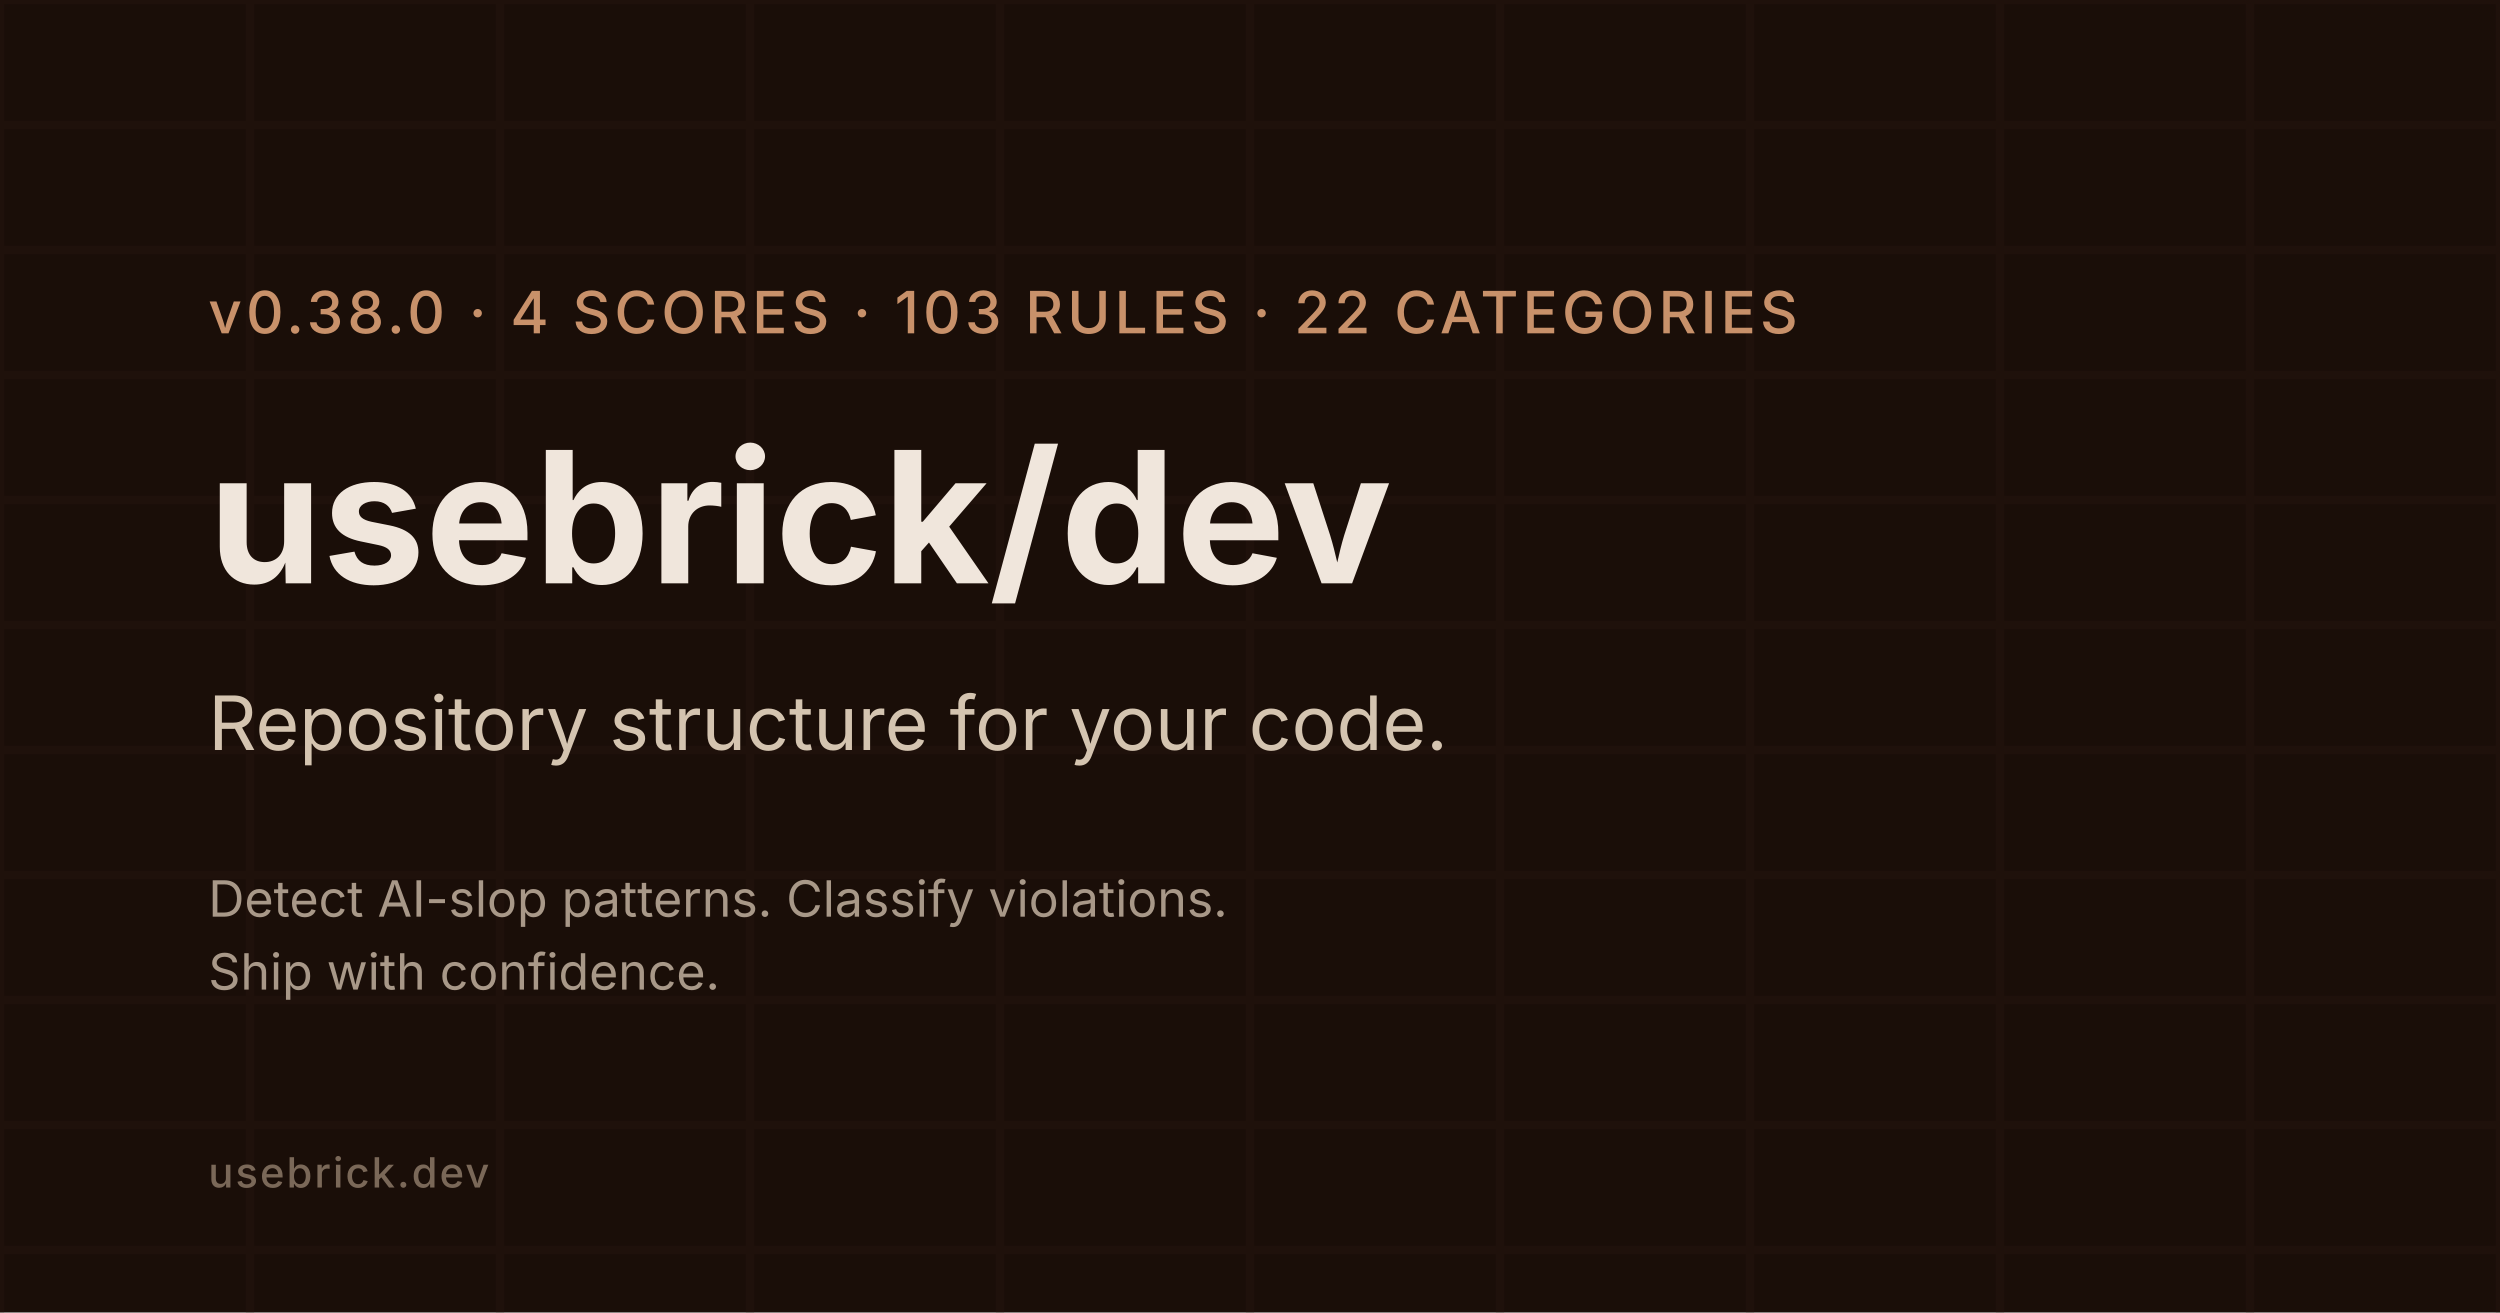
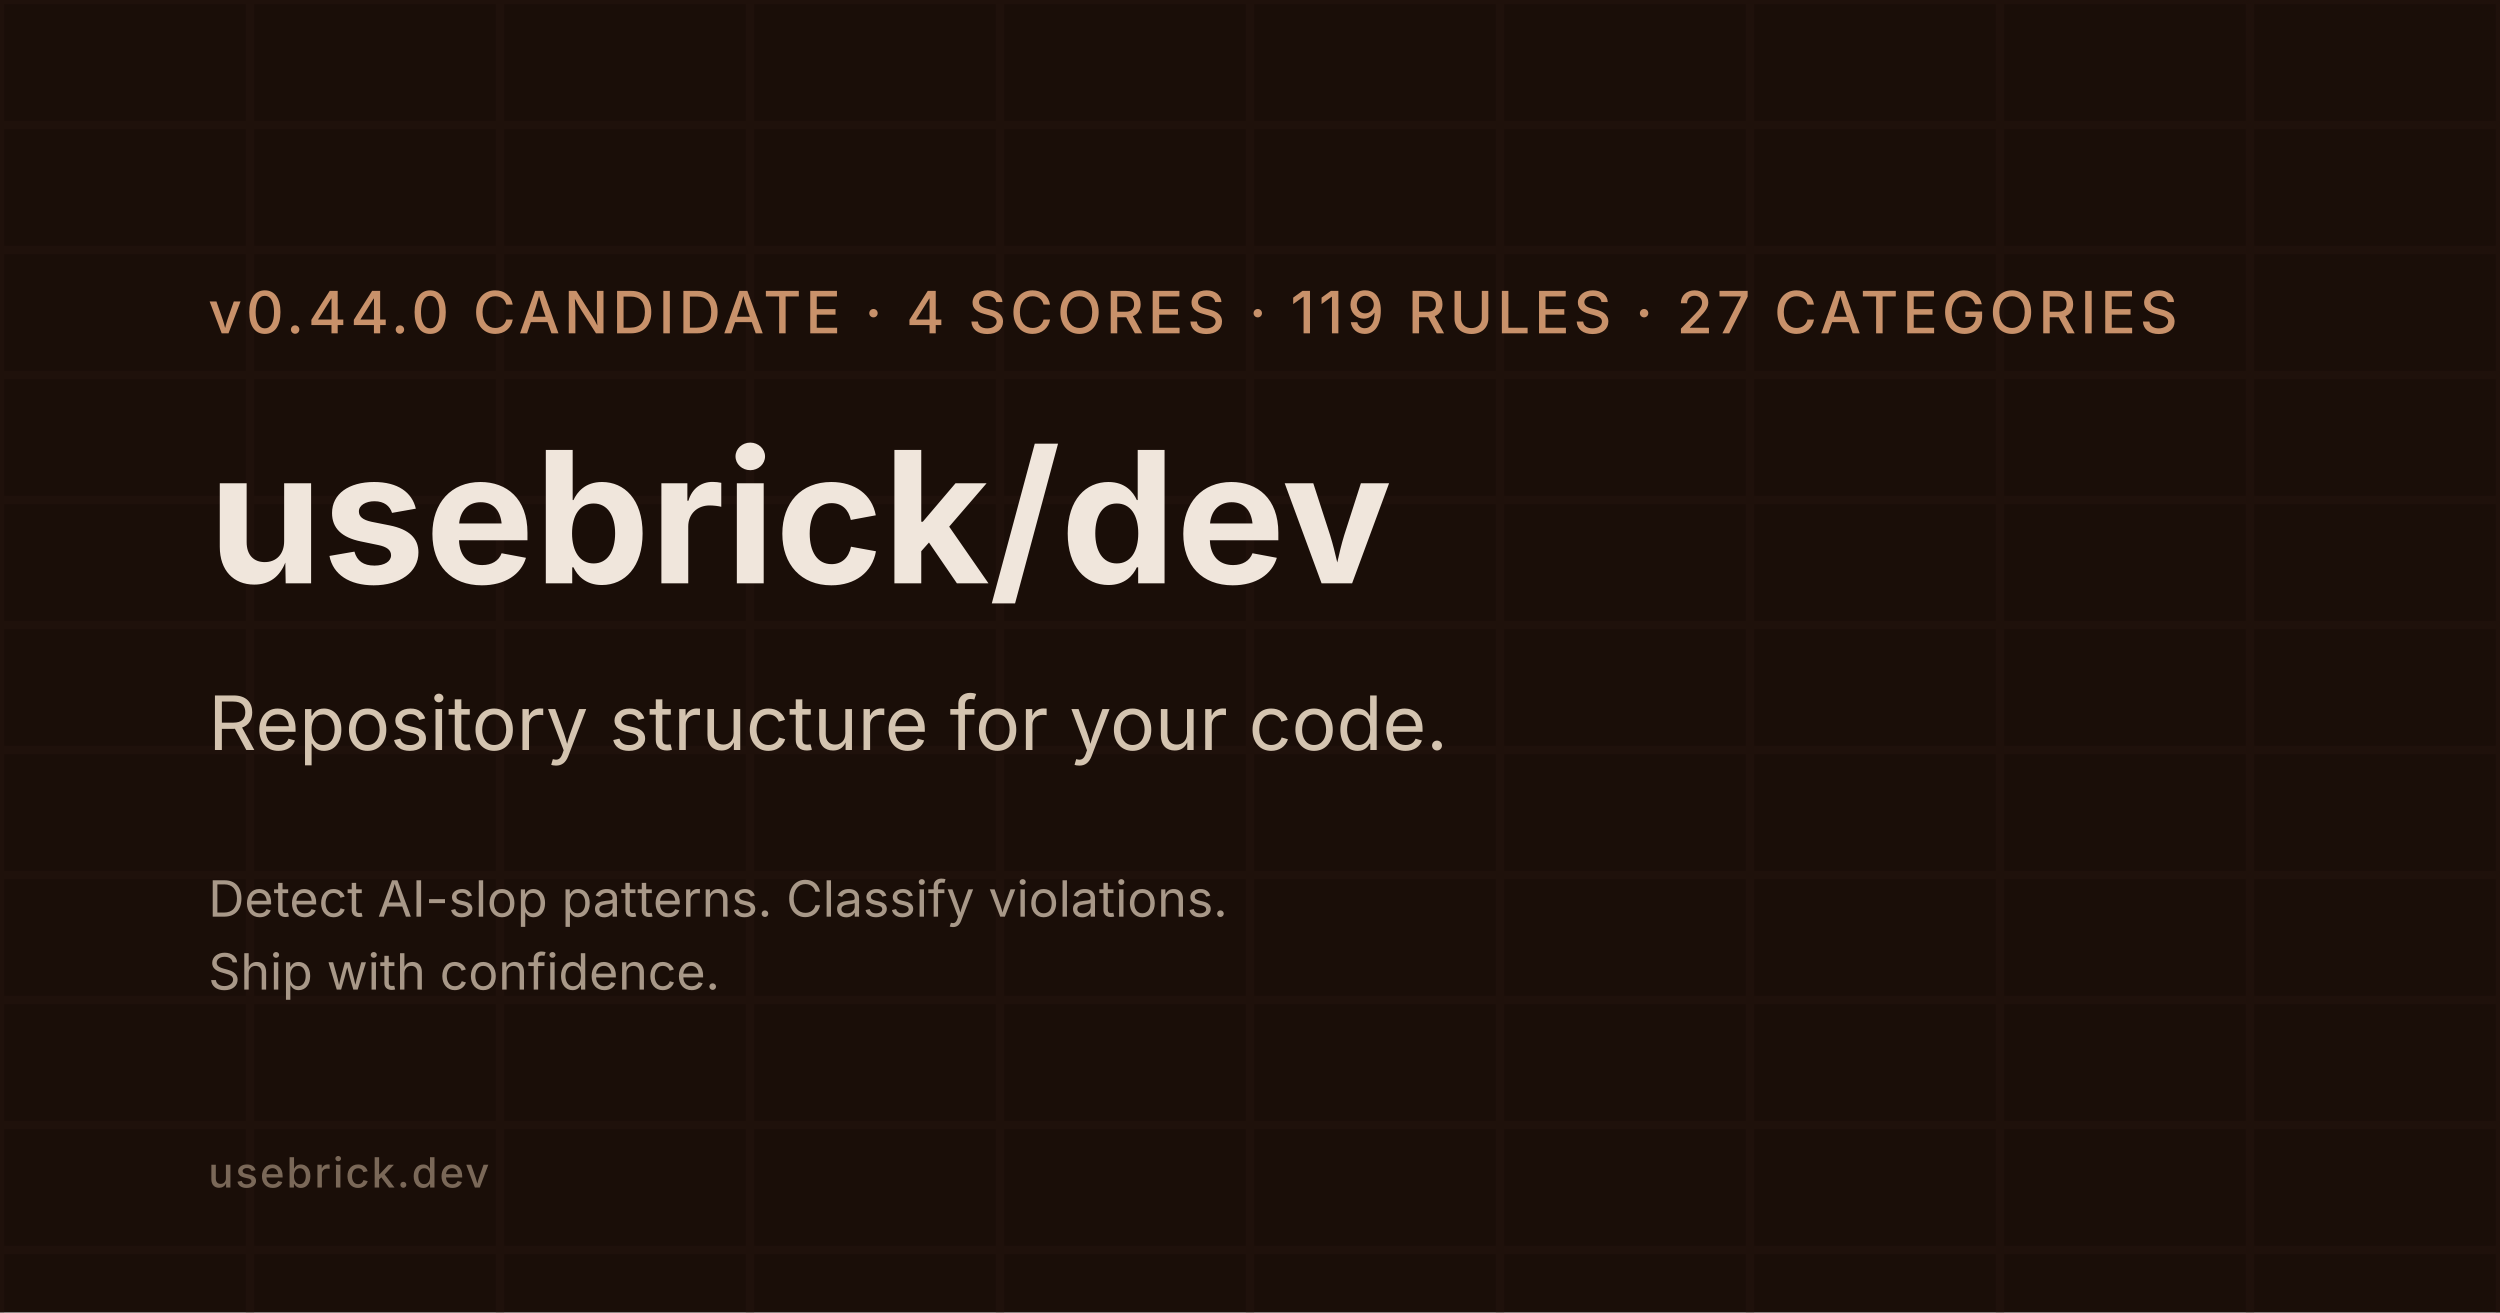
<svg xmlns="http://www.w3.org/2000/svg" viewBox="0 0 1200 630" width="1200" height="630">
  <rect width="1200" height="630" fill="#1a0e08" />
  <defs>
    <pattern id="bricks" x="0" y="0" width="120" height="60" patternUnits="userSpaceOnUse">
      <rect width="118" height="58" x="1" y="1" fill="none" stroke="#2a1810" stroke-width="2" />
    </pattern>
  </defs>
  <rect width="1200" height="630" fill="url(#bricks)" opacity="0.3" />
  <g font-family="Inter, system-ui, sans-serif" fill="#f0e6dc">
    <text x="100" y="160" font-size="28" font-weight="500" fill="#c8916a" letter-spacing="2">
-       v0.38.0 · 4 SCORES · 103 RULES · 22 CATEGORIES
+       v0.44.0 CANDIDATE · 4 SCORES · 119 RULES · 27 CATEGORIES
    </text>
    <text x="100" y="280" font-size="88" font-weight="700">
      usebrick/dev
    </text>
    <text x="100" y="360" font-size="36" font-weight="400" fill="#d4c4b0">
      Repository structure for your code.
    </text>
    <text x="100" y="440" font-size="24" font-weight="400" fill="#a89888">
      Detect AI-slop patterns. Classify violations.
    </text>
    <text x="100" y="475" font-size="24" font-weight="400" fill="#a89888">
      Ship with confidence.
    </text>
    <text x="100" y="570" font-size="20" font-weight="500" fill="#7a6858" letter-spacing="1">
      usebrick.dev
    </text>
  </g>
</svg>
